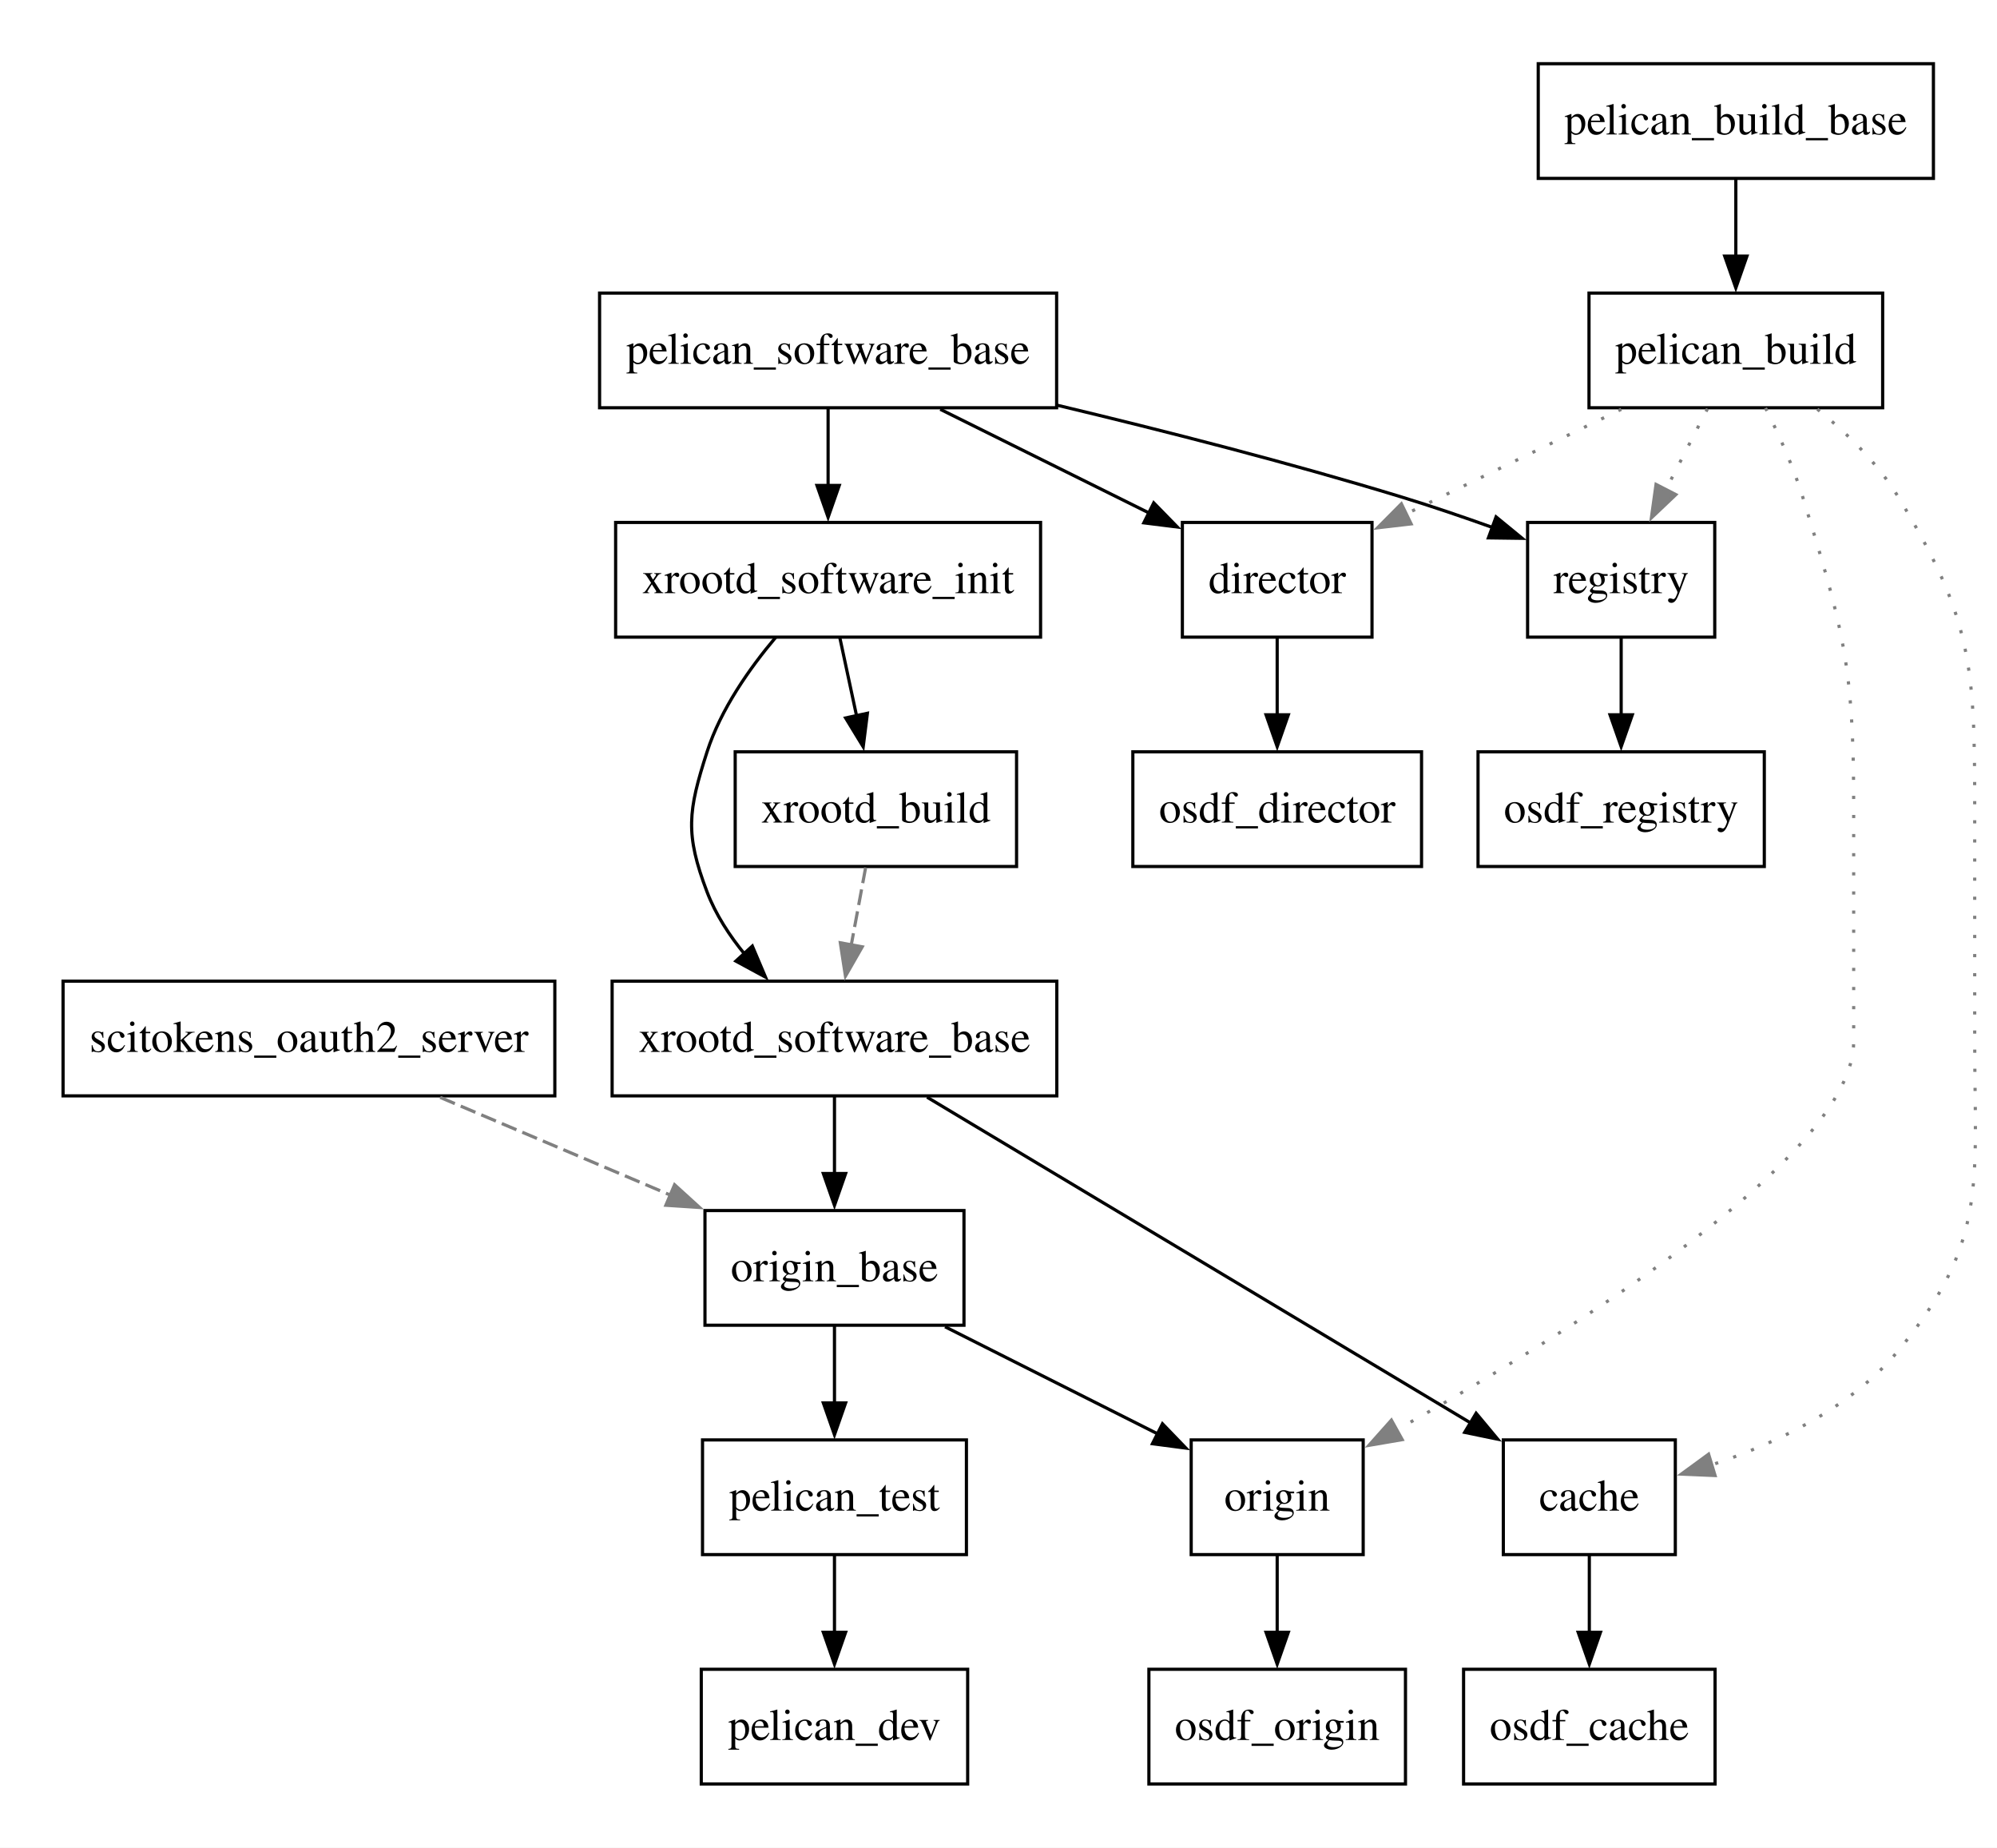
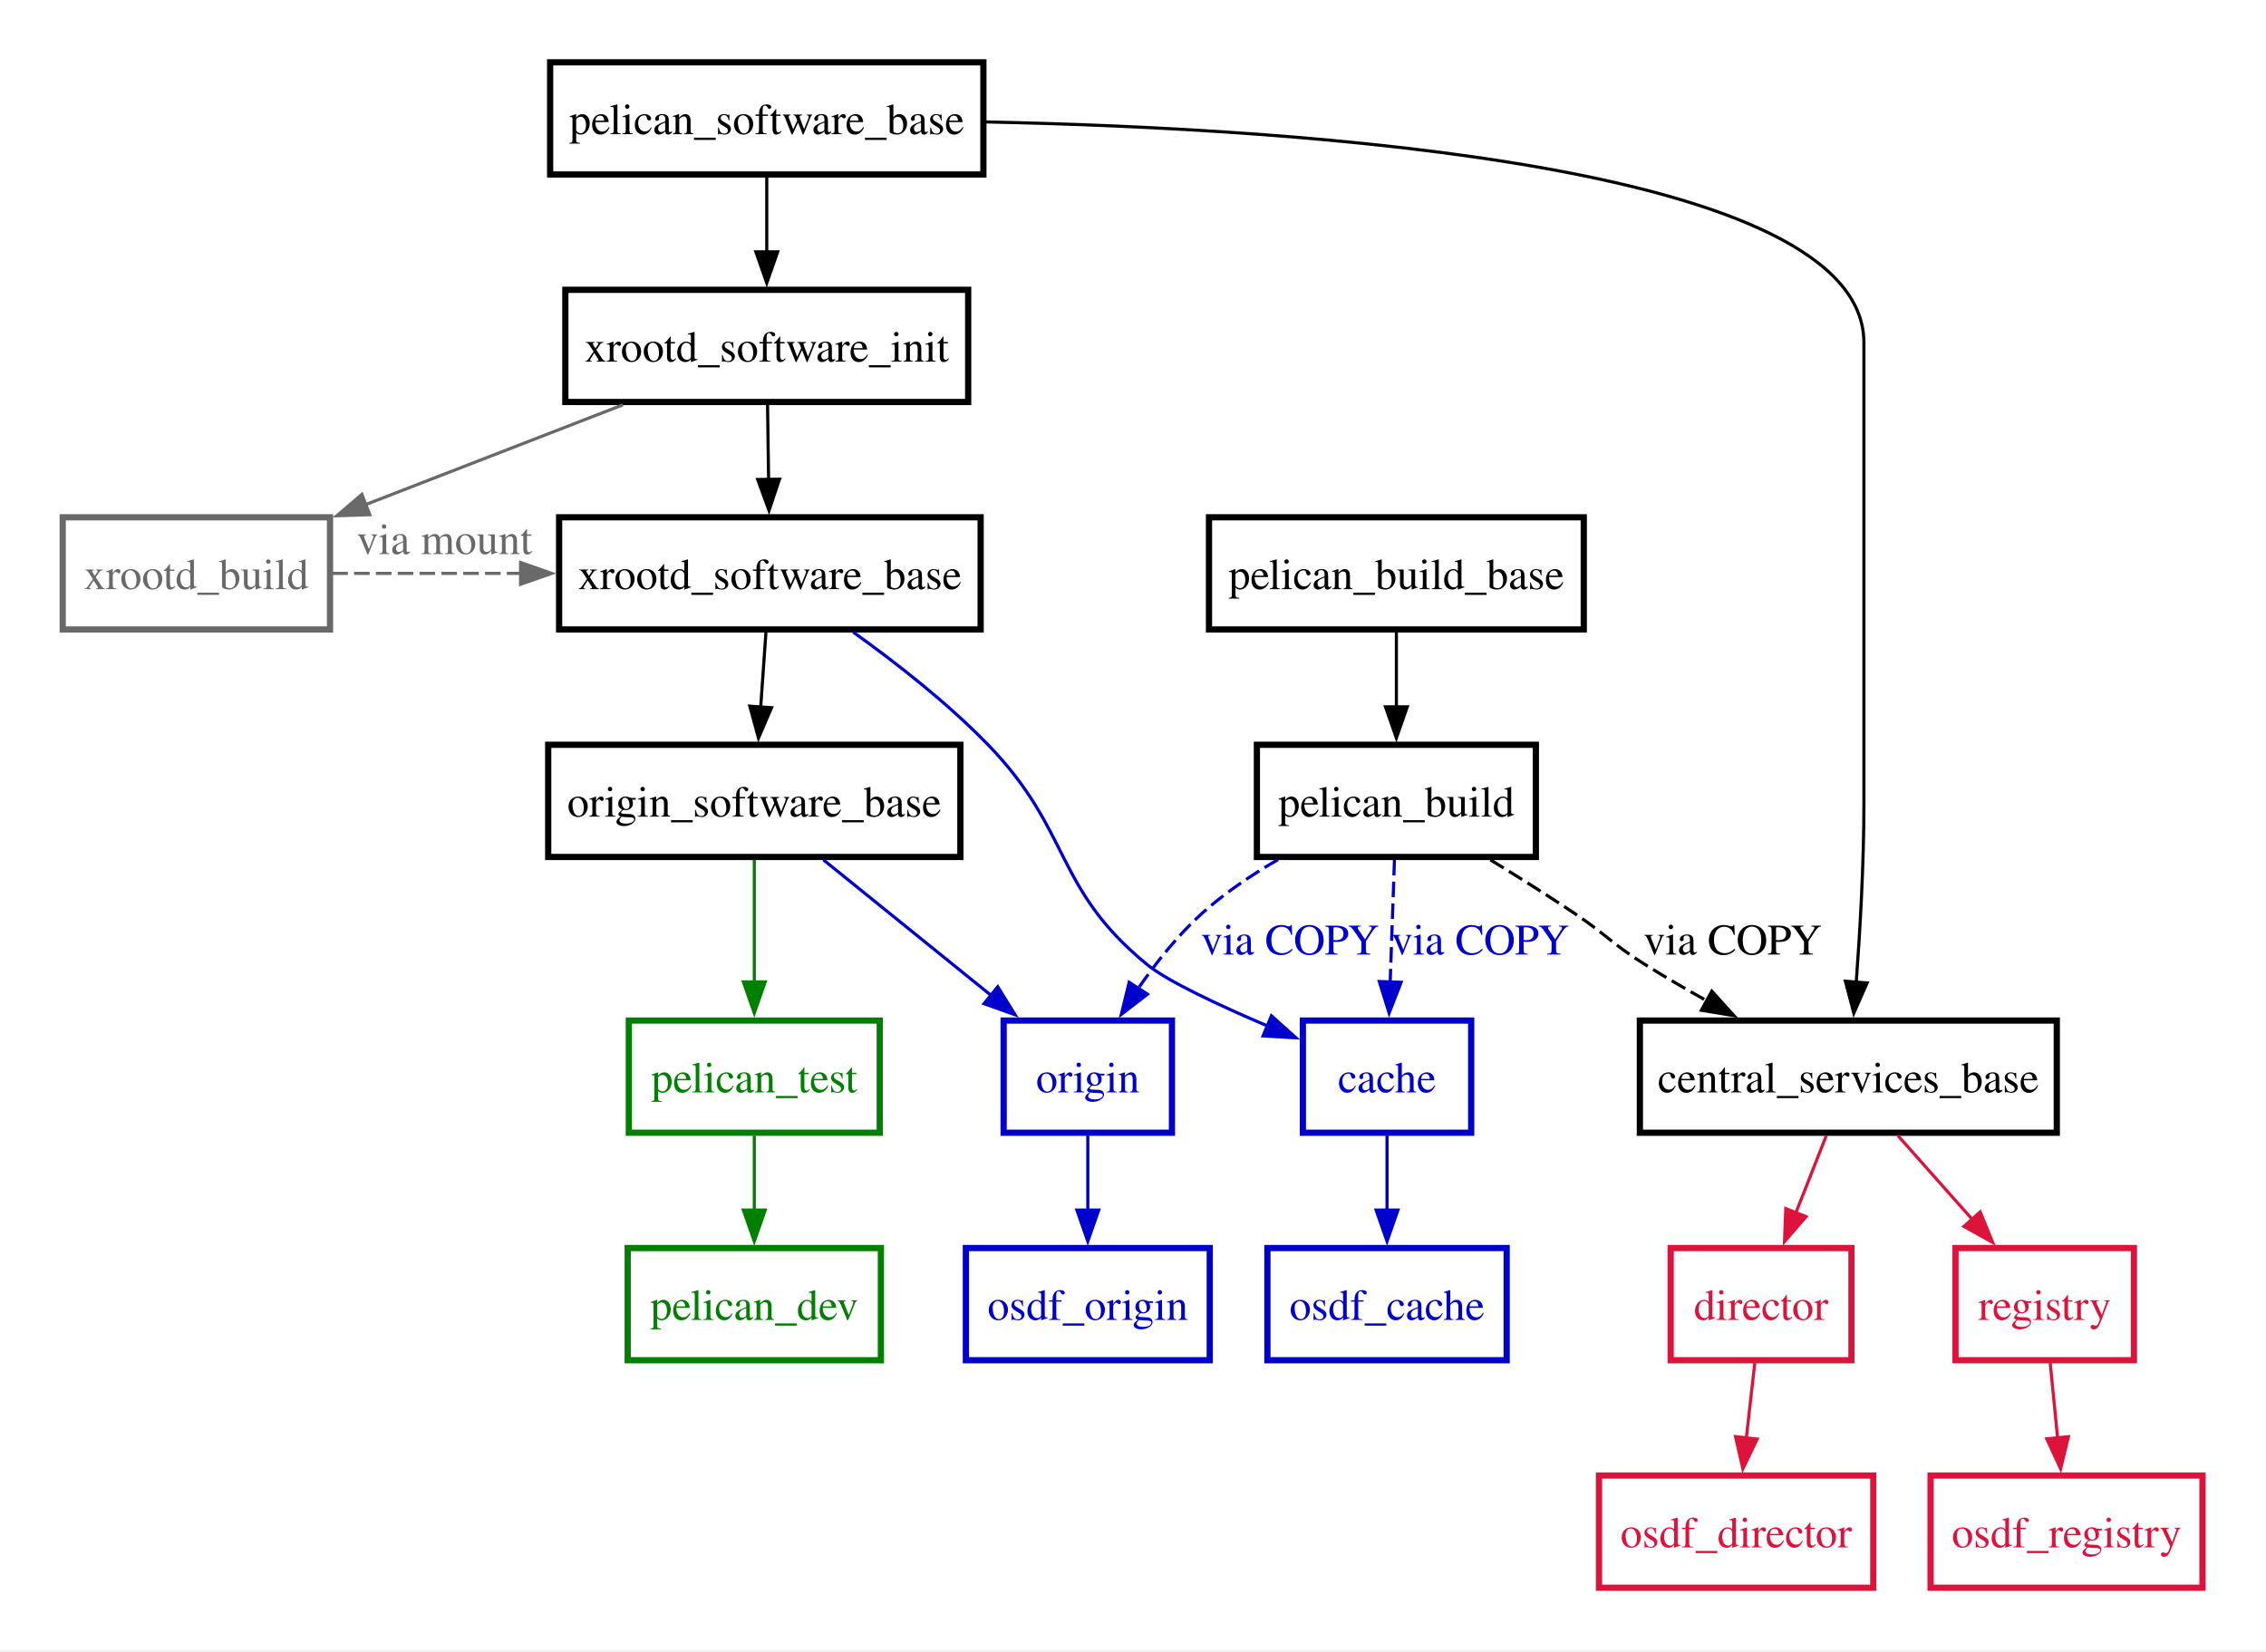
- <svg xmlns="http://www.w3.org/2000/svg" width="627pt" height="580pt" viewBox="0.00 0.00 627.00 580.00">
-   <g id="graph0" class="graph" transform="scale(1 1) rotate(0) translate(4 576)">
-     <polygon fill="white" stroke="none" points="-4,4 -4,-576 623,-576 623,4 -4,4" />
+ <svg xmlns="http://www.w3.org/2000/svg" width="727pt" height="530pt" viewBox="0.00 0.00 727.00 530.00">
+   <g id="graph0" class="graph" transform="scale(1 1) rotate(0) translate(4 525.5)">
+     <polygon fill="white" stroke="none" points="-4,4 -4,-525.5 723,-525.5 723,4 -4,4" />
    <g id="clust1" class="cluster">
</g>
    <g id="clust2" class="cluster">
</g>
    <g id="clust3" class="cluster">
</g>
    <g id="clust4" class="cluster">
</g>
    <g id="clust5" class="cluster">
</g>
+     <g id="clust6" class="cluster">
+ </g>
+     <g id="clust7" class="cluster">
+ </g>
    <g id="node1" class="node">
-       <polygon fill="none" stroke="black" points="170.2,-268 15.8,-268 15.8,-232 170.2,-232 170.2,-268" />
-       <text text-anchor="middle" x="93" y="-245.8" font-family="Times,serif" font-size="14.00">scitokens_oauth2_server</text>
+       <polygon fill="none" stroke="black" stroke-width="2" points="311.5,-505.5 172.5,-505.5 172.5,-469.5 311.5,-469.5 311.5,-505.5" />
+       <text xml:space="preserve" text-anchor="middle" x="242" y="-482.45" font-family="Times,serif" font-size="14.00">pelican_software_base</text>
+     </g>
+     <g id="node4" class="node">
+       <polygon fill="none" stroke="black" stroke-width="2" points="306.62,-432.5 177.38,-432.5 177.38,-396.5 306.62,-396.5 306.62,-432.5" />
+       <text xml:space="preserve" text-anchor="middle" x="242" y="-409.45" font-family="Times,serif" font-size="14.00">xrootd_software_init</text>
+     </g>
+     <g id="edge2" class="edge">
+       <path fill="none" stroke="black" d="M242,-468.58C242,-461.3 242,-452.69 242,-444.55" />
+       <polygon fill="black" stroke="black" points="245.5,-444.68 242,-434.68 238.5,-444.68 245.5,-444.68" />
+     </g>
+     <g id="node14" class="node">
+       <polygon fill="none" stroke="black" stroke-width="2" points="655.88,-198 522.12,-198 522.12,-162 655.88,-162 655.88,-198" />
+       <text xml:space="preserve" text-anchor="middle" x="589" y="-174.95" font-family="Times,serif" font-size="14.00">central_services_base</text>
+     </g>
+     <g id="edge16" class="edge">
+       <path fill="none" stroke="black" d="M312.39,-486.37C415.11,-484.25 594,-472.39 594,-415.5 594,-415.5 594,-415.5 594,-267.5 594,-248.37 592.77,-226.91 591.53,-210.15" />
+       <polygon fill="black" stroke="black" points="595.03,-210.08 590.76,-200.38 588.05,-210.63 595.03,-210.08" />
+     </g>
+     <g id="node2" class="node">
+       <polygon fill="none" stroke="black" stroke-width="2" points="504.12,-359.5 383.88,-359.5 383.88,-323.5 504.12,-323.5 504.12,-359.5" />
+       <text xml:space="preserve" text-anchor="middle" x="444" y="-336.45" font-family="Times,serif" font-size="14.00">pelican_build_base</text>
+     </g>
+     <g id="node3" class="node">
+       <polygon fill="none" stroke="black" stroke-width="2" points="488.75,-286.5 399.25,-286.5 399.25,-250.5 488.75,-250.5 488.75,-286.5" />
+       <text xml:space="preserve" text-anchor="middle" x="444" y="-263.45" font-family="Times,serif" font-size="14.00">pelican_build</text>
+     </g>
+     <g id="edge1" class="edge">
+       <path fill="none" stroke="black" d="M444,-322.58C444,-315.3 444,-306.69 444,-298.55" />
+       <polygon fill="black" stroke="black" points="447.5,-298.68 444,-288.68 440.5,-298.68 447.5,-298.68" />
+     </g>
+     <g id="node10" class="node">
+       <polygon fill="none" stroke="mediumblue" stroke-width="2" points="372,-198 318,-198 318,-162 372,-162 372,-198" />
+       <text xml:space="preserve" text-anchor="middle" x="345" y="-174.95" font-family="Times,serif" font-size="14.00" fill="mediumblue">origin</text>
+     </g>
+     <g id="edge9" class="edge">
+       <path fill="none" stroke="mediumblue" stroke-dasharray="5,2" d="M406,-249.64C397.54,-244.73 388.95,-238.96 381.75,-232.5 374,-225.54 366.94,-216.66 361.13,-208.25" />
+       <polygon fill="mediumblue" stroke="mediumblue" points="364.14,-206.46 355.75,-199.99 358.28,-210.28 364.14,-206.46" />
+       <text xml:space="preserve" text-anchor="middle" x="409.88" y="-219.2" font-family="Times,serif" font-size="14.00" fill="mediumblue">via COPY</text>
+     </g>
+     <g id="node12" class="node">
+       <polygon fill="none" stroke="mediumblue" stroke-width="2" points="468,-198 414,-198 414,-162 468,-162 468,-198" />
+       <text xml:space="preserve" text-anchor="middle" x="441" y="-174.95" font-family="Times,serif" font-size="14.00" fill="mediumblue">cache</text>
+     </g>
+     <g id="edge12" class="edge">
+       <path fill="none" stroke="mediumblue" stroke-dasharray="5,2" d="M443.38,-249.58C442.98,-238.21 442.47,-223.24 442.01,-210.19" />
+       <polygon fill="mediumblue" stroke="mediumblue" points="445.52,-210.29 441.67,-200.41 438.52,-210.53 445.52,-210.29" />
+       <text xml:space="preserve" text-anchor="middle" x="470.89" y="-219.2" font-family="Times,serif" font-size="14.00" fill="mediumblue">via COPY</text>
+     </g>
+     <g id="edge15" class="edge">
+       <path fill="none" stroke="black" stroke-dasharray="5,2" d="M474.15,-249.58C482.9,-244.22 492.41,-238.24 501,-232.5 511.39,-225.56 513.17,-222.63 523.75,-216 530.12,-212.01 536.98,-208.02 543.78,-204.23" />
+       <polygon fill="black" stroke="black" points="545.2,-207.44 552.3,-199.58 541.84,-201.3 545.2,-207.44" />
+       <text xml:space="preserve" text-anchor="middle" x="551.88" y="-219.2" font-family="Times,serif" font-size="14.00">via COPY</text>
+     </g>
+     <g id="node5" class="node">
+       <polygon fill="none" stroke="black" stroke-width="2" points="310.62,-359.5 175.38,-359.5 175.38,-323.5 310.62,-323.5 310.62,-359.5" />
+       <text xml:space="preserve" text-anchor="middle" x="243" y="-336.45" font-family="Times,serif" font-size="14.00">xrootd_software_base</text>
+     </g>
+     <g id="edge3" class="edge">
+       <path fill="none" stroke="black" d="M242.25,-395.58C242.35,-388.3 242.48,-379.69 242.59,-371.55" />
+       <polygon fill="black" stroke="black" points="246.09,-371.73 242.73,-361.68 239.09,-371.63 246.09,-371.73" />
    </g>
    <g id="node7" class="node">
-       <polygon fill="none" stroke="black" points="298.66,-196 217.34,-196 217.34,-160 298.66,-160 298.66,-196" />
-       <text text-anchor="middle" x="258" y="-173.8" font-family="Times,serif" font-size="14.00">origin_base</text>
+       <polygon fill="none" stroke="dimgray" stroke-width="2" points="101.88,-359.5 16.12,-359.5 16.12,-323.5 101.88,-323.5 101.88,-359.5" />
+       <text xml:space="preserve" text-anchor="middle" x="59" y="-336.45" font-family="Times,serif" font-size="14.00" fill="dimgray">xrootd_build</text>
+     </g>
+     <g id="edge5" class="edge">
+       <path fill="none" stroke="dimgray" d="M195.82,-395.58C170.69,-385.84 139.47,-373.72 113.19,-363.53" />
+       <polygon fill="dimgray" stroke="dimgray" points="114.64,-360.33 104.06,-359.98 112.11,-366.86 114.64,-360.33" />
+     </g>
+     <g id="node6" class="node">
+       <polygon fill="none" stroke="black" stroke-width="2" points="304.12,-286.5 171.88,-286.5 171.88,-250.5 304.12,-250.5 304.12,-286.5" />
+       <text xml:space="preserve" text-anchor="middle" x="238" y="-263.45" font-family="Times,serif" font-size="14.00">origin_software_base</text>
+     </g>
+     <g id="edge4" class="edge">
+       <path fill="none" stroke="black" d="M241.74,-322.58C241.23,-315.3 240.62,-306.69 240.05,-298.55" />
+       <polygon fill="black" stroke="black" points="243.54,-298.4 239.35,-288.67 236.56,-298.9 243.54,-298.4" />
+     </g>
+     <g id="edge13" class="edge">
+       <path fill="none" stroke="mediumblue" d="M269.74,-322.65C283.46,-312.84 299.96,-299.94 313,-286.5 339.92,-258.74 334.07,-240.48 364,-216 370.57,-210.62 386.93,-202.96 402.88,-196.17" />
+       <polygon fill="mediumblue" stroke="mediumblue" points="403.91,-199.53 411.8,-192.46 401.22,-193.07 403.91,-199.53" />
+     </g>
+     <g id="node8" class="node">
+       <polygon fill="none" stroke="green" stroke-width="2" points="278.25,-198 197.75,-198 197.75,-162 278.25,-162 278.25,-198" />
+       <text xml:space="preserve" text-anchor="middle" x="238" y="-174.95" font-family="Times,serif" font-size="14.00" fill="green">pelican_test</text>
    </g>
    <g id="edge7" class="edge">
-       <path fill="none" stroke="gray" stroke-dasharray="5,2" d="M134.21,-231.52C156.15,-222.21 183.33,-210.68 206.63,-200.79" />
-       <polygon fill="gray" stroke="gray" points="207.8,-204.1 215.64,-196.97 205.06,-197.66 207.8,-204.1" />
+       <path fill="none" stroke="green" d="M238,-249.58C238,-238.21 238,-223.24 238,-210.19" />
+       <polygon fill="green" stroke="green" points="241.5,-210.41 238,-200.41 234.5,-210.41 241.5,-210.41" />
    </g>
-     <g id="node2" class="node">
-       <polygon fill="none" stroke="black" points="603.04,-556 478.96,-556 478.96,-520 603.04,-520 603.04,-556" />
-       <text text-anchor="middle" x="541" y="-533.8" font-family="Times,serif" font-size="14.00">pelican_build_base</text>
+     <g id="edge10" class="edge">
+       <path fill="none" stroke="mediumblue" d="M260.17,-249.58C275.81,-236.94 296.96,-219.84 314.23,-205.87" />
+       <polygon fill="mediumblue" stroke="mediumblue" points="316.1,-208.86 321.68,-199.85 311.7,-203.42 316.1,-208.86" />
    </g>
-     <g id="node3" class="node">
-       <polygon fill="none" stroke="black" points="587.1,-484 494.9,-484 494.9,-448 587.1,-448 587.1,-484" />
-       <text text-anchor="middle" x="541" y="-461.8" font-family="Times,serif" font-size="14.00">pelican_build</text>
-     </g>
-     <g id="edge1" class="edge">
-       <path fill="none" stroke="black" d="M541,-519.7C541,-512.41 541,-503.73 541,-495.54" />
-       <polygon fill="black" stroke="black" points="544.5,-495.62 541,-485.62 537.5,-495.62 544.5,-495.62" />
+     <g id="edge6" class="edge">
+       <path fill="none" stroke="dimgray" stroke-dasharray="5,2" d="M102.61,-341.5C120.72,-341.5 142.33,-341.5 163.1,-341.5" />
+       <polygon fill="dimgray" stroke="dimgray" points="163.02,-345 173.02,-341.5 163.02,-338 163.02,-345" />
+       <text xml:space="preserve" text-anchor="middle" x="138.62" y="-347.7" font-family="Times,serif" font-size="14.00" fill="dimgray">via mount</text>
    </g>
    <g id="node9" class="node">
-       <polygon fill="none" stroke="black" points="426.77,-412 367.23,-412 367.23,-376 426.77,-376 426.77,-412" />
-       <text text-anchor="middle" x="397" y="-389.8" font-family="Times,serif" font-size="14.00">director</text>
+       <polygon fill="none" stroke="green" stroke-width="2" points="278.62,-125 197.38,-125 197.38,-89 278.62,-89 278.62,-125" />
+       <text xml:space="preserve" text-anchor="middle" x="238" y="-101.95" font-family="Times,serif" font-size="14.00" fill="green">pelican_dev</text>
    </g>
-     <g id="edge12" class="edge">
-       <path fill="none" stroke="gray" stroke-dasharray="1,5" d="M505.03,-447.52C484.51,-437.54 458.72,-425 437.49,-414.68" />
-       <polygon fill="gray" stroke="gray" points="439.05,-411.55 428.53,-410.33 435.99,-417.85 439.05,-411.55" />
+     <g id="edge8" class="edge">
+       <path fill="none" stroke="green" d="M238,-161.08C238,-153.8 238,-145.19 238,-137.05" />
+       <polygon fill="green" stroke="green" points="241.5,-137.18 238,-127.18 234.5,-137.18 241.5,-137.18" />
    </g>
    <g id="node11" class="node">
-       <polygon fill="none" stroke="black" points="534.38,-412 475.62,-412 475.62,-376 534.38,-376 534.38,-412" />
-       <text text-anchor="middle" x="505" y="-389.8" font-family="Times,serif" font-size="14.00">registry</text>
+       <polygon fill="none" stroke="mediumblue" stroke-width="2" points="384.12,-125 305.88,-125 305.88,-89 384.12,-89 384.12,-125" />
+       <text xml:space="preserve" text-anchor="middle" x="345" y="-101.95" font-family="Times,serif" font-size="14.00" fill="mediumblue">osdf_origin</text>
    </g>
-     <g id="edge13" class="edge">
-       <path fill="none" stroke="gray" stroke-dasharray="1,5" d="M532.1,-447.7C528.13,-439.98 523.37,-430.71 518.94,-422.11" />
-       <polygon fill="gray" stroke="gray" points="522.17,-420.74 514.49,-413.45 515.95,-423.94 522.17,-420.74" />
+     <g id="edge11" class="edge">
+       <path fill="none" stroke="mediumblue" d="M345,-161.08C345,-153.8 345,-145.19 345,-137.05" />
+       <polygon fill="mediumblue" stroke="mediumblue" points="348.5,-137.18 345,-127.18 341.5,-137.18 348.5,-137.18" />
    </g>
    <g id="node13" class="node">
-       <polygon fill="none" stroke="black" points="424,-124 370,-124 370,-88 424,-88 424,-124" />
-       <text text-anchor="middle" x="397" y="-101.8" font-family="Times,serif" font-size="14.00">origin</text>
+       <polygon fill="none" stroke="mediumblue" stroke-width="2" points="479.38,-125 402.62,-125 402.62,-89 479.38,-89 479.38,-125" />
+       <text xml:space="preserve" text-anchor="middle" x="441" y="-101.95" font-family="Times,serif" font-size="14.00" fill="mediumblue">osdf_cache</text>
+     </g>
+     <g id="edge14" class="edge">
+       <path fill="none" stroke="mediumblue" d="M441,-161.08C441,-153.8 441,-145.19 441,-137.05" />
+       <polygon fill="mediumblue" stroke="mediumblue" points="444.5,-137.18 441,-127.18 437.5,-137.18 444.5,-137.18" />
+     </g>
+     <g id="node15" class="node">
+       <polygon fill="none" stroke="crimson" stroke-width="2" points="680.62,-125 623.38,-125 623.38,-89 680.62,-89 680.62,-125" />
+       <text xml:space="preserve" text-anchor="middle" x="652" y="-101.95" font-family="Times,serif" font-size="14.00" fill="crimson">registry</text>
+     </g>
+     <g id="edge17" class="edge">
+       <path fill="none" stroke="crimson" d="M604.9,-161.08C612.11,-152.95 620.79,-143.17 628.73,-134.23" />
+       <polygon fill="crimson" stroke="crimson" points="631.3,-136.6 635.32,-126.8 626.07,-131.95 631.3,-136.6" />
+     </g>
+     <g id="node17" class="node">
+       <polygon fill="none" stroke="crimson" stroke-width="2" points="590,-125 532,-125 532,-89 590,-89 590,-125" />
+       <text xml:space="preserve" text-anchor="middle" x="561" y="-101.95" font-family="Times,serif" font-size="14.00" fill="crimson">director</text>
+     </g>
+     <g id="edge19" class="edge">
+       <path fill="none" stroke="crimson" d="M581.93,-161.08C578.96,-153.54 575.43,-144.59 572.12,-136.2" />
+       <polygon fill="crimson" stroke="crimson" points="575.45,-135.09 568.52,-127.07 568.93,-137.66 575.45,-135.09" />
+     </g>
+     <g id="node16" class="node">
+       <polygon fill="none" stroke="crimson" stroke-width="2" points="702.62,-52 615.38,-52 615.38,-16 702.62,-16 702.62,-52" />
+       <text xml:space="preserve" text-anchor="middle" x="659" y="-28.95" font-family="Times,serif" font-size="14.00" fill="crimson">osdf_registry</text>
    </g>
    <g id="edge18" class="edge">
-       <path fill="none" stroke="gray" stroke-dasharray="1,5" d="M550.32,-447.92C554.46,-439.69 559.04,-429.55 562,-420 574.91,-378.26 578,-366.69 578,-323 578,-323 578,-323 578,-249 578,-212.87 487.58,-156.87 434.56,-127.15" />
-       <polygon fill="gray" stroke="gray" points="436.26,-124.09 425.81,-122.3 432.86,-130.21 436.26,-124.09" />
+       <path fill="none" stroke="crimson" d="M653.77,-88.08C654.48,-80.8 655.33,-72.19 656.14,-64.05" />
+       <polygon fill="crimson" stroke="crimson" points="659.61,-64.47 657.11,-54.17 652.65,-63.78 659.61,-64.47" />
    </g>
-     <g id="node15" class="node">
-       <polygon fill="none" stroke="black" points="522,-124 468,-124 468,-88 522,-88 522,-124" />
-       <text text-anchor="middle" x="495" y="-101.8" font-family="Times,serif" font-size="14.00">cache</text>
-     </g>
-     <g id="edge19" class="edge">
-       <path fill="none" stroke="gray" stroke-dasharray="1,5" d="M566.59,-447.57C575.84,-440.08 585.57,-430.6 592,-420 615.03,-382.03 616,-367.41 616,-323 616,-323 616,-323 616,-249 616,-204.59 620.25,-186.27 592,-152 577.15,-133.99 553.5,-122.82 533.26,-116.11" />
-       <polygon fill="gray" stroke="gray" points="534.48,-112.82 523.9,-113.27 532.45,-119.52 534.48,-112.82" />
-     </g>
-     <g id="node4" class="node">
-       <polygon fill="none" stroke="black" points="327.75,-484 184.25,-484 184.25,-448 327.75,-448 327.75,-484" />
-       <text text-anchor="middle" x="256" y="-461.8" font-family="Times,serif" font-size="14.00">pelican_software_base</text>
-     </g>
-     <g id="node5" class="node">
-       <polygon fill="none" stroke="black" points="322.71,-412 189.29,-412 189.29,-376 322.71,-376 322.71,-412" />
-       <text text-anchor="middle" x="256" y="-389.8" font-family="Times,serif" font-size="14.00">xrootd_software_init</text>
-     </g>
-     <g id="edge2" class="edge">
-       <path fill="none" stroke="black" d="M256,-447.7C256,-440.41 256,-431.73 256,-423.54" />
-       <polygon fill="black" stroke="black" points="259.5,-423.62 256,-413.62 252.5,-423.62 259.5,-423.62" />
-     </g>
-     <g id="edge8" class="edge">
-       <path fill="none" stroke="black" d="M291.22,-447.52C311.17,-437.61 336.21,-425.18 356.92,-414.9" />
-       <polygon fill="black" stroke="black" points="358.24,-418.15 365.64,-410.57 355.13,-411.88 358.24,-418.15" />
-     </g>
-     <g id="edge10" class="edge">
-       <path fill="none" stroke="black" d="M327.85,-448.82C361,-440.91 400.72,-430.77 436,-420 445.37,-417.14 455.34,-413.74 464.7,-410.39" />
-       <polygon fill="black" stroke="black" points="465.72,-413.74 473.92,-407.02 463.32,-407.16 465.72,-413.74" />
-     </g>
-     <g id="node6" class="node">
-       <polygon fill="none" stroke="black" points="327.81,-268 188.19,-268 188.19,-232 327.81,-232 327.81,-268" />
-       <text text-anchor="middle" x="258" y="-245.8" font-family="Times,serif" font-size="14.00">xrootd_software_base</text>
-     </g>
-     <g id="edge3" class="edge">
-       <path fill="none" stroke="black" d="M239.54,-375.92C231.35,-366.22 222.3,-353.37 218,-340 212.02,-321.38 211.05,-314.28 218,-296 220.7,-288.91 225.08,-282.22 229.97,-276.28" />
-       <polygon fill="black" stroke="black" points="232.21,-279.02 236.35,-269.27 227.04,-274.31 232.21,-279.02" />
-     </g>
-     <g id="node8" class="node">
-       <polygon fill="none" stroke="black" points="315.17,-340 226.83,-340 226.83,-304 315.17,-304 315.17,-340" />
-       <text text-anchor="middle" x="271" y="-317.8" font-family="Times,serif" font-size="14.00">xrootd_build</text>
-     </g>
-     <g id="edge5" class="edge">
-       <path fill="none" stroke="black" d="M259.71,-375.7C261.29,-368.32 263.17,-359.52 264.95,-351.25" />
-       <polygon fill="black" stroke="black" points="268.34,-352.1 267.02,-341.58 261.5,-350.63 268.34,-352.1" />
-     </g>
-     <g id="edge4" class="edge">
-       <path fill="none" stroke="black" d="M258,-231.7C258,-224.41 258,-215.73 258,-207.54" />
-       <polygon fill="black" stroke="black" points="261.5,-207.62 258,-197.62 254.5,-207.62 261.5,-207.62" />
-     </g>
-     <g id="edge16" class="edge">
-       <path fill="none" stroke="black" d="M287.06,-231.59C330.01,-205.85 410.45,-157.66 457.7,-129.35" />
-       <polygon fill="black" stroke="black" points="459.46,-132.37 466.24,-124.23 455.86,-126.37 459.46,-132.37" />
-     </g>
-     <g id="edge14" class="edge">
-       <path fill="none" stroke="black" d="M292.72,-159.52C313.08,-149.26 338.81,-136.31 359.61,-125.83" />
-       <polygon fill="black" stroke="black" points="360.98,-129.06 368.34,-121.43 357.83,-122.81 360.98,-129.06" />
-     </g>
-     <g id="node17" class="node">
-       <polygon fill="none" stroke="black" points="299.43,-124 216.57,-124 216.57,-88 299.43,-88 299.43,-124" />
-       <text text-anchor="middle" x="258" y="-101.8" font-family="Times,serif" font-size="14.00">pelican_test</text>
+     <g id="node18" class="node">
+       <polygon fill="none" stroke="crimson" stroke-width="2" points="597,-52 509,-52 509,-16 597,-16 597,-52" />
+       <text xml:space="preserve" text-anchor="middle" x="553" y="-28.95" font-family="Times,serif" font-size="14.00" fill="crimson">osdf_director</text>
    </g>
    <g id="edge20" class="edge">
-       <path fill="none" stroke="black" d="M258,-159.7C258,-152.41 258,-143.73 258,-135.54" />
-       <polygon fill="black" stroke="black" points="261.5,-135.62 258,-125.62 254.5,-135.62 261.5,-135.62" />
-     </g>
-     <g id="edge6" class="edge">
-       <path fill="none" stroke="gray" stroke-dasharray="5,2" d="M267.79,-303.7C266.42,-296.32 264.78,-287.52 263.25,-279.25" />
-       <polygon fill="gray" stroke="gray" points="266.72,-278.79 261.45,-269.59 259.84,-280.06 266.72,-278.79" />
-     </g>
-     <g id="node10" class="node">
-       <polygon fill="none" stroke="black" points="442.32,-340 351.68,-340 351.68,-304 442.32,-304 442.32,-340" />
-       <text text-anchor="middle" x="397" y="-317.8" font-family="Times,serif" font-size="14.00">osdf_director</text>
-     </g>
-     <g id="edge9" class="edge">
-       <path fill="none" stroke="black" d="M397,-375.7C397,-368.41 397,-359.73 397,-351.54" />
-       <polygon fill="black" stroke="black" points="400.5,-351.62 397,-341.62 393.5,-351.62 400.5,-351.62" />
-     </g>
-     <g id="node12" class="node">
-       <polygon fill="none" stroke="black" points="549.94,-340 460.06,-340 460.06,-304 549.94,-304 549.94,-340" />
-       <text text-anchor="middle" x="505" y="-317.8" font-family="Times,serif" font-size="14.00">osdf_registry</text>
-     </g>
-     <g id="edge11" class="edge">
-       <path fill="none" stroke="black" d="M505,-375.7C505,-368.41 505,-359.73 505,-351.54" />
-       <polygon fill="black" stroke="black" points="508.5,-351.62 505,-341.62 501.5,-351.62 508.5,-351.62" />
-     </g>
-     <g id="node14" class="node">
-       <polygon fill="none" stroke="black" points="437.28,-52 356.72,-52 356.72,-16 437.28,-16 437.28,-52" />
-       <text text-anchor="middle" x="397" y="-29.8" font-family="Times,serif" font-size="14.00">osdf_origin</text>
-     </g>
-     <g id="edge15" class="edge">
-       <path fill="none" stroke="black" d="M397,-87.7C397,-80.41 397,-71.73 397,-63.54" />
-       <polygon fill="black" stroke="black" points="400.5,-63.62 397,-53.62 393.5,-63.62 400.5,-63.62" />
-     </g>
-     <g id="node16" class="node">
-       <polygon fill="none" stroke="black" points="534.48,-52 455.52,-52 455.52,-16 534.48,-16 534.48,-52" />
-       <text text-anchor="middle" x="495" y="-29.8" font-family="Times,serif" font-size="14.00">osdf_cache</text>
-     </g>
-     <g id="edge17" class="edge">
-       <path fill="none" stroke="black" d="M495,-87.7C495,-80.41 495,-71.73 495,-63.54" />
-       <polygon fill="black" stroke="black" points="498.5,-63.62 495,-53.62 491.5,-63.62 498.5,-63.62" />
-     </g>
-     <g id="node18" class="node">
-       <polygon fill="none" stroke="black" points="299.82,-52 216.18,-52 216.18,-16 299.82,-16 299.82,-52" />
-       <text text-anchor="middle" x="258" y="-29.8" font-family="Times,serif" font-size="14.00">pelican_dev</text>
-     </g>
-     <g id="edge21" class="edge">
-       <path fill="none" stroke="black" d="M258,-87.7C258,-80.41 258,-71.73 258,-63.54" />
-       <polygon fill="black" stroke="black" points="261.5,-63.62 258,-53.62 254.5,-63.62 261.5,-63.62" />
+       <path fill="none" stroke="crimson" d="M558.98,-88.08C558.16,-80.8 557.19,-72.19 556.27,-64.05" />
+       <polygon fill="crimson" stroke="crimson" points="559.76,-63.71 555.16,-54.17 552.8,-64.5 559.76,-63.71" />
    </g>
  </g>
</svg>
